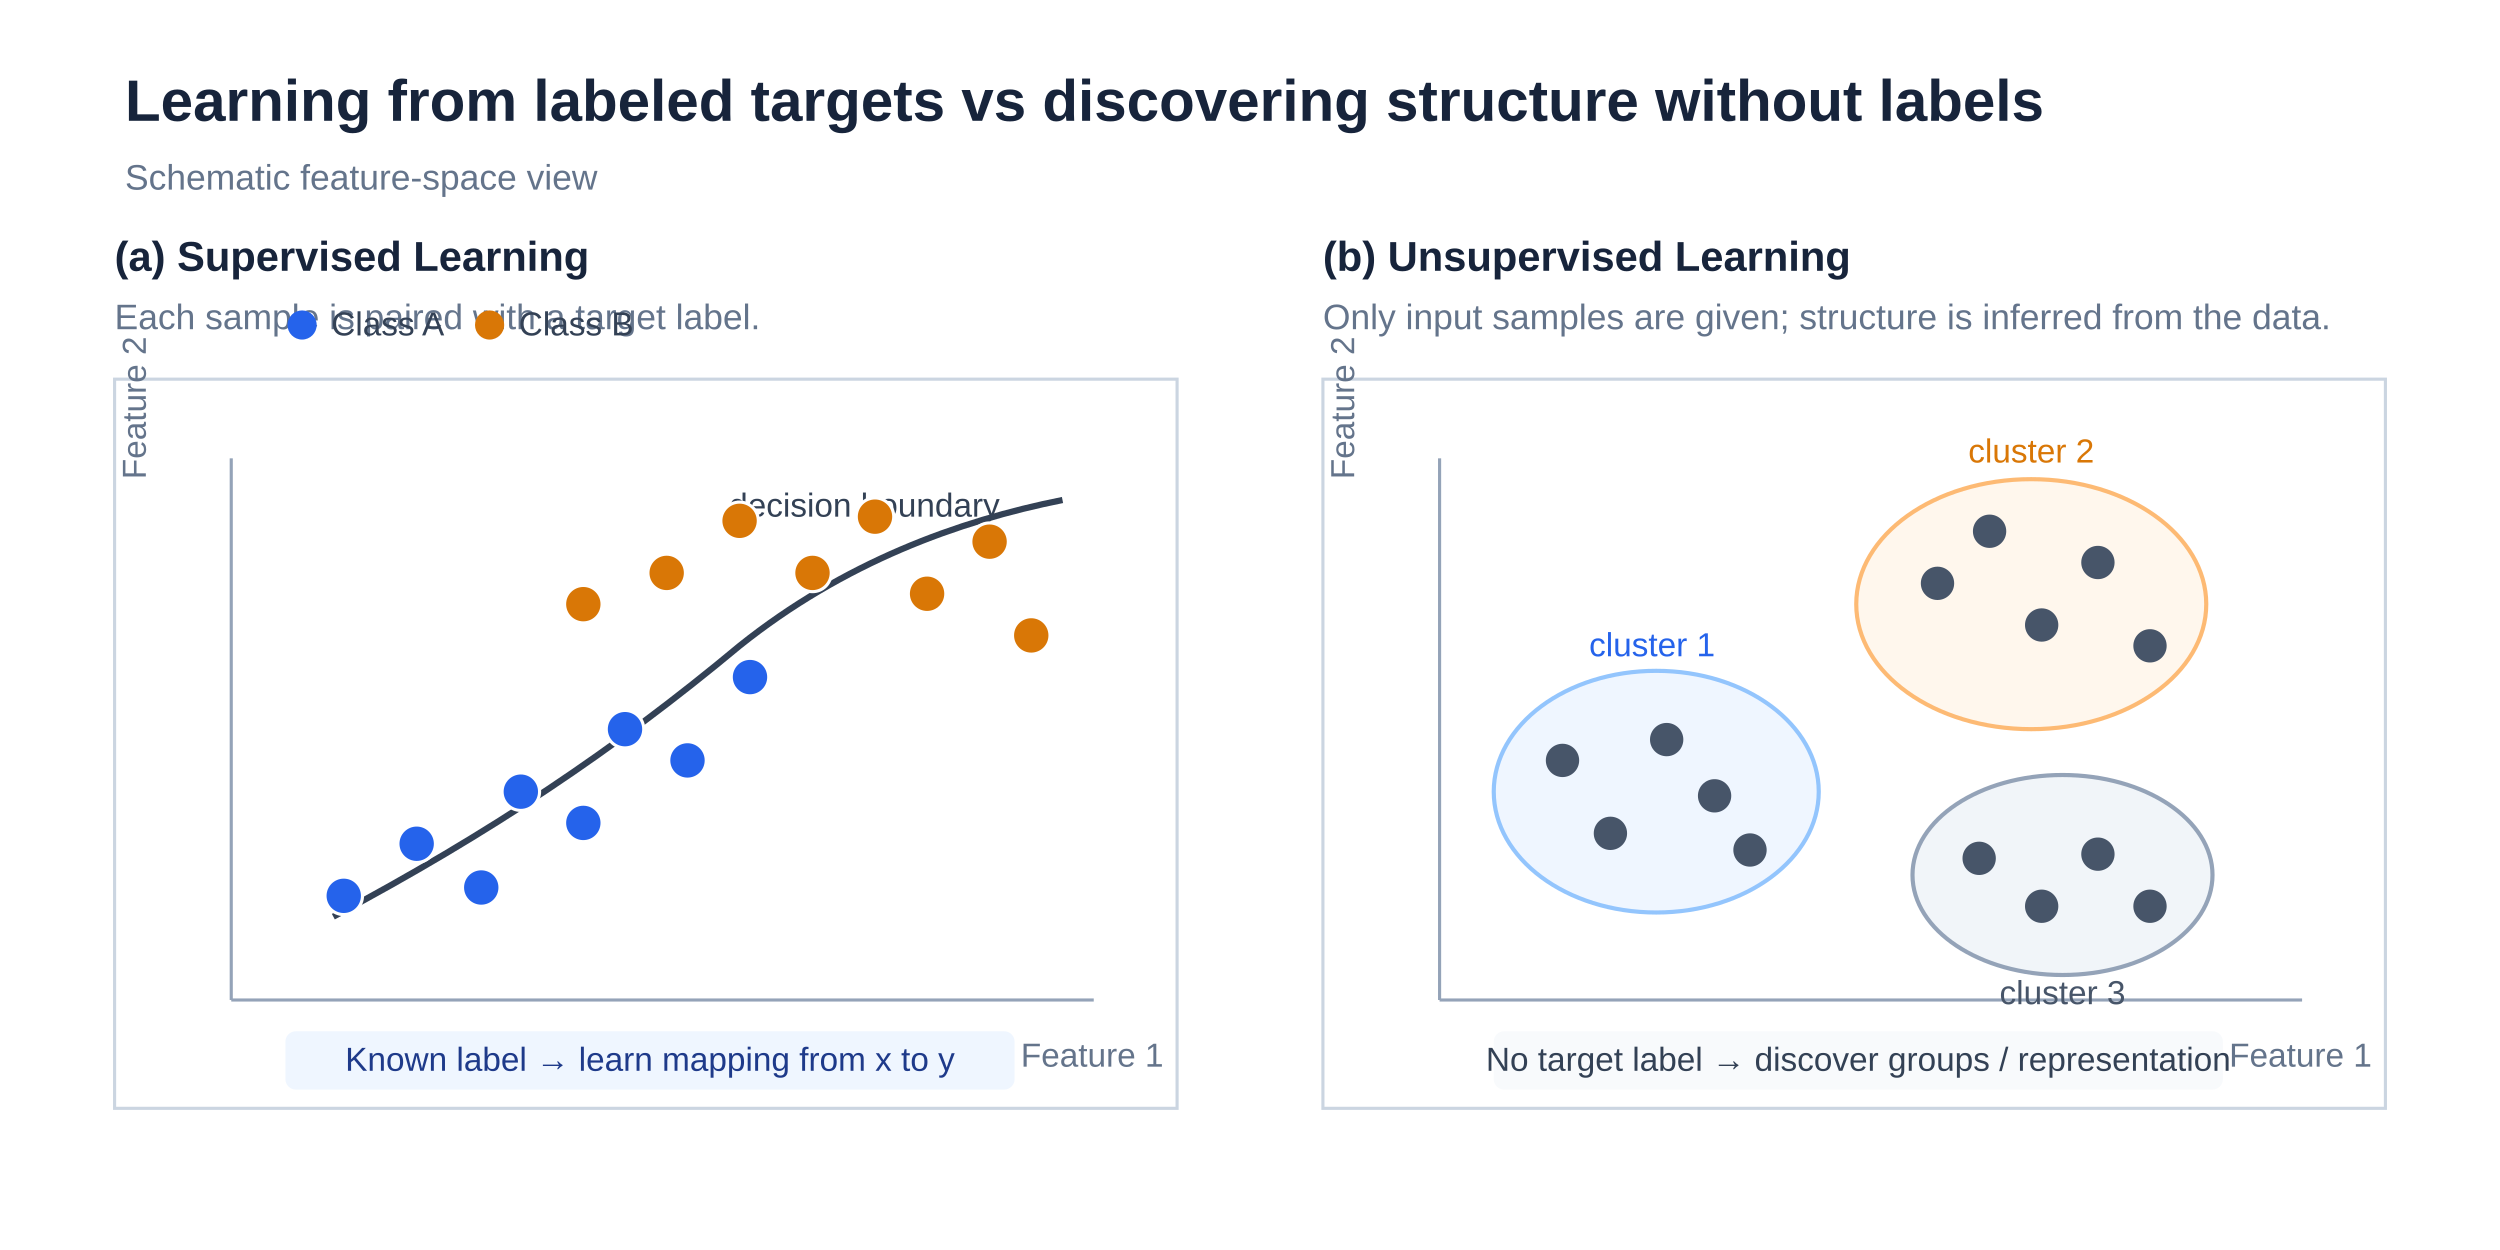
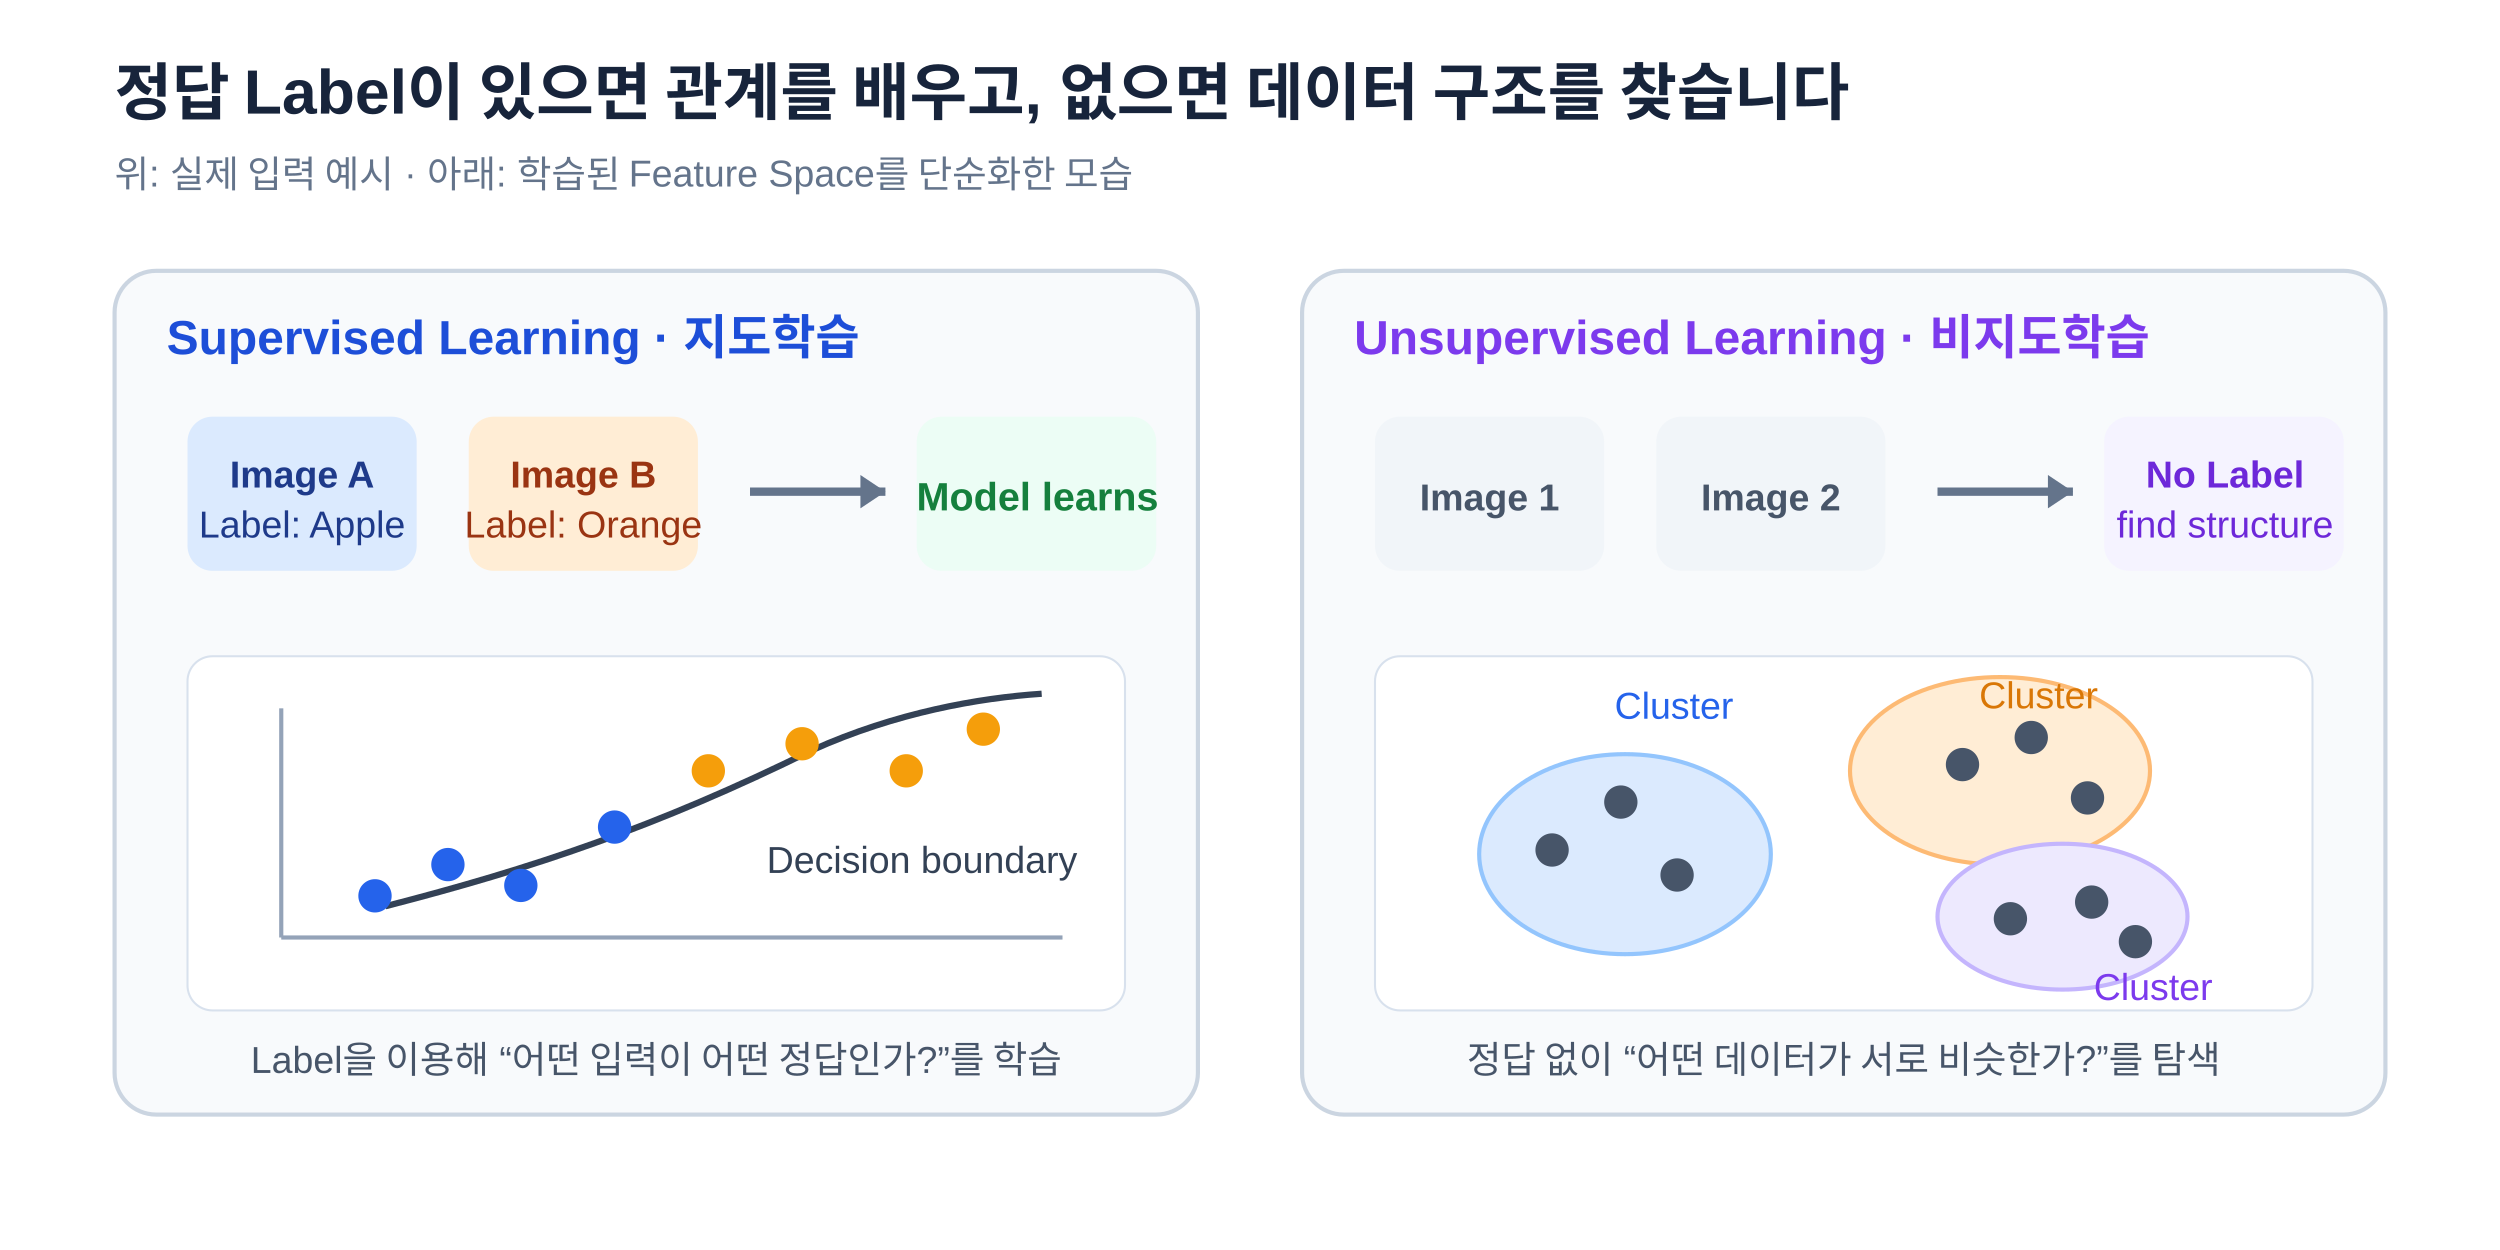
- <svg xmlns="http://www.w3.org/2000/svg" viewBox="0 0 1200 600" role="img" aria-label="Supervised learning and unsupervised learning comparison in paper-style feature space plots">
-   <rect width="1200" height="600" fill="#ffffff" />
-   <text x="60" y="58" font-family="Arial, sans-serif" font-size="28" font-weight="700" fill="#17243b">Learning from labeled targets vs discovering structure without labels</text>
-   <text x="60" y="91" font-family="Arial, sans-serif" font-size="17" fill="#64748b">Schematic feature-space view</text>
-   <g transform="translate(55,130)" font-family="Arial, sans-serif">
-     <text x="0" y="0" font-size="20" font-weight="700" fill="#17243b">(a) Supervised Learning</text>
-     <text x="0" y="28" font-size="17" fill="#64748b">Each sample is paired with a target label.</text>
-     <rect x="0" y="52" width="510" height="350" fill="#ffffff" stroke="#cbd5e1" stroke-width="1.5" />
-     <line x1="56" y1="350" x2="470" y2="350" stroke="#94a3b8" stroke-width="1.5" />
-     <line x1="56" y1="350" x2="56" y2="90" stroke="#94a3b8" stroke-width="1.5" />
-     <text x="435" y="382" font-size="16" fill="#64748b">Feature 1</text>
-     <text x="15" y="100" font-size="16" fill="#64748b" transform="rotate(-90 15 100)">Feature 2</text>
-     <path d="M105 310 C180 270 240 230 300 180 C350 140 405 120 455 110" fill="none" stroke="#334155" stroke-width="3" />
-     <text x="295" y="118" font-size="16" fill="#334155">decision boundary</text>
-     <g fill="#2563eb" stroke="#ffffff" stroke-width="1.5">
-       <circle cx="110" cy="300" r="9" />
-       <circle cx="145" cy="275" r="9" />
-       <circle cx="176" cy="296" r="9" />
-       <circle cx="195" cy="250" r="9" />
-       <circle cx="225" cy="265" r="9" />
-       <circle cx="245" cy="220" r="9" />
-       <circle cx="275" cy="235" r="9" />
-       <circle cx="305" cy="195" r="9" />
+ <svg xmlns="http://www.w3.org/2000/svg" viewBox="0 0 1200 600">
+   <rect width="1200" height="600" fill="#fff" />
+   <text x="55" y="55" font-family="Arial,sans-serif" font-size="30" font-weight="700" fill="#17243b">정답 Label이 있으면 관계를 배우고, 없으면 데이터 구조를 찾습니다</text>
+   <text x="55" y="90" font-family="Arial,sans-serif" font-size="18" fill="#64748b">위: 실제 입력 예시 · 아래: 학습된 Feature Space를 단순화한 모습</text>
+   <g font-family="Arial,sans-serif">
+     <g transform="translate(55 130)">
+       <rect width="520" height="405" rx="20" fill="#f8fafc" stroke="#cbd5e1" stroke-width="2" />
+       <text x="25" y="40" font-size="23" font-weight="700" fill="#1d4ed8">Supervised Learning · 지도학습</text>
+       <g transform="translate(35 70)">
+         <rect width="110" height="74" rx="12" fill="#dbeafe" />
+         <text x="55" y="34" text-anchor="middle" font-size="18" font-weight="700" fill="#1e3a8a">Image A</text>
+         <text x="55" y="58" text-anchor="middle" font-size="18" fill="#1e3a8a">Label: Apple</text>
+         <rect x="135" width="110" height="74" rx="12" fill="#ffedd5" />
+         <text x="190" y="34" text-anchor="middle" font-size="18" font-weight="700" fill="#9a3412">Image B</text>
+         <text x="190" y="58" text-anchor="middle" font-size="18" fill="#9a3412">Label: Orange</text>
+         <path d="M270 36H335" stroke="#64748b" stroke-width="4" />
+         <path d="M335 36l-12-8v16z" fill="#64748b" />
+         <rect x="350" width="115" height="74" rx="12" fill="#ecfdf5" />
+         <text x="408" y="45" text-anchor="middle" font-size="19" font-weight="700" fill="#15803d">Model learns</text>
+       </g>
+       <g transform="translate(35 185)">
+         <rect width="450" height="170" rx="12" fill="#fff" stroke="#d8e1ed" />
+         <line x1="45" y1="135" x2="420" y2="135" stroke="#94a3b8" stroke-width="2" />
+         <line x1="45" y1="135" x2="45" y2="25" stroke="#94a3b8" stroke-width="2" />
+         <path d="M95 120 C165 102 225 82 300 45 C340 27 380 20 410 18" fill="none" stroke="#334155" stroke-width="3" />
+         <g fill="#2563eb">
+           <circle cx="90" cy="115" r="8" />
+           <circle cx="125" cy="100" r="8" />
+           <circle cx="160" cy="110" r="8" />
+           <circle cx="205" cy="82" r="8" />
+         </g>
+         <g fill="#f59e0b">
+           <circle cx="250" cy="55" r="8" />
+           <circle cx="295" cy="42" r="8" />
+           <circle cx="345" cy="55" r="8" />
+           <circle cx="382" cy="35" r="8" />
+         </g>
+         <text x="278" y="104" font-size="18" fill="#334155">Decision boundary</text>
+       </g>
+       <text x="260" y="385" text-anchor="middle" font-size="18" fill="#475569">Label을 이용해 “어떤 입력이 어떤 정답인가?”를 학습</text>
    </g>
-     <g fill="#d97706" stroke="#ffffff" stroke-width="1.5">
-       <circle cx="225" cy="160" r="9" />
-       <circle cx="265" cy="145" r="9" />
-       <circle cx="300" cy="120" r="9" />
-       <circle cx="335" cy="145" r="9" />
-       <circle cx="365" cy="118" r="9" />
-       <circle cx="390" cy="155" r="9" />
-       <circle cx="420" cy="130" r="9" />
-       <circle cx="440" cy="175" r="9" />
+     <g transform="translate(625 130)">
+       <rect width="520" height="405" rx="20" fill="#f8fafc" stroke="#cbd5e1" stroke-width="2" />
+       <text x="25" y="40" font-size="23" font-weight="700" fill="#7c3aed">Unsupervised Learning · 비지도학습</text>
+       <g transform="translate(35 70)">
+         <rect width="110" height="74" rx="12" fill="#f1f5f9" />
+         <text x="55" y="45" text-anchor="middle" font-size="18" font-weight="700" fill="#475569">Image 1</text>
+         <rect x="135" width="110" height="74" rx="12" fill="#f1f5f9" />
+         <text x="190" y="45" text-anchor="middle" font-size="18" font-weight="700" fill="#475569">Image 2</text>
+         <path d="M270 36H335" stroke="#64748b" stroke-width="4" />
+         <path d="M335 36l-12-8v16z" fill="#64748b" />
+         <rect x="350" width="115" height="74" rx="12" fill="#f5f3ff" />
+         <text x="408" y="34" text-anchor="middle" font-size="18" font-weight="700" fill="#6d28d9">No Label</text>
+         <text x="408" y="58" text-anchor="middle" font-size="18" fill="#6d28d9">find structure</text>
+       </g>
+       <g transform="translate(35 185)">
+         <rect width="450" height="170" rx="12" fill="#fff" stroke="#d8e1ed" />
+         <ellipse cx="120" cy="95" rx="70" ry="48" fill="#dbeafe" stroke="#93c5fd" stroke-width="2" />
+         <ellipse cx="300" cy="55" rx="72" ry="45" fill="#ffedd5" stroke="#fdba74" stroke-width="2" />
+         <ellipse cx="330" cy="125" rx="60" ry="35" fill="#ede9fe" stroke="#c4b5fd" stroke-width="2" />
+         <g fill="#475569">
+           <circle cx="85" cy="93" r="8" />
+           <circle cx="118" cy="70" r="8" />
+           <circle cx="145" cy="105" r="8" />
+           <circle cx="282" cy="52" r="8" />
+           <circle cx="315" cy="39" r="8" />
+           <circle cx="342" cy="68" r="8" />
+           <circle cx="305" cy="126" r="8" />
+           <circle cx="344" cy="118" r="8" />
+           <circle cx="365" cy="137" r="8" />
+         </g>
+         <text x="115" y="30" font-size="18" fill="#2563eb">Cluster</text>
+         <text x="290" y="25" font-size="18" fill="#d97706">Cluster</text>
+         <text x="345" y="165" font-size="18" fill="#7c3aed">Cluster</text>
+       </g>
+       <text x="260" y="385" text-anchor="middle" font-size="18" fill="#475569">정답 없이 “어떤 데이터가 서로 비슷한가?”를 탐색</text>
    </g>
-     <g font-size="16" fill="#334155">
-       <circle cx="90" cy="26" r="7" fill="#2563eb" />
-       <text x="104" y="31">Class A</text>
-       <circle cx="180" cy="26" r="7" fill="#d97706" />
-       <text x="194" y="31">Class B</text>
-     </g>
-     <rect x="82" y="365" width="350" height="28" rx="5" fill="#eff6ff" />
-     <text x="257" y="384" text-anchor="middle" font-size="16" fill="#1e3a8a">Known label → learn mapping from x to y</text>
-   </g>
-   <g transform="translate(635,130)" font-family="Arial, sans-serif">
-     <text x="0" y="0" font-size="20" font-weight="700" fill="#17243b">(b) Unsupervised Learning</text>
-     <text x="0" y="28" font-size="17" fill="#64748b">Only input samples are given; structure is inferred from the data.</text>
-     <rect x="0" y="52" width="510" height="350" fill="#ffffff" stroke="#cbd5e1" stroke-width="1.5" />
-     <line x1="56" y1="350" x2="470" y2="350" stroke="#94a3b8" stroke-width="1.5" />
-     <line x1="56" y1="350" x2="56" y2="90" stroke="#94a3b8" stroke-width="1.5" />
-     <text x="435" y="382" font-size="16" fill="#64748b">Feature 1</text>
-     <text x="15" y="100" font-size="16" fill="#64748b" transform="rotate(-90 15 100)">Feature 2</text>
-     <ellipse cx="160" cy="250" rx="78" ry="58" fill="#eff6ff" stroke="#93c5fd" stroke-width="2" />
-     <ellipse cx="340" cy="160" rx="84" ry="60" fill="#fff7ed" stroke="#fdba74" stroke-width="2" />
-     <ellipse cx="355" cy="290" rx="72" ry="48" fill="#f1f5f9" stroke="#94a3b8" stroke-width="2" />
-     <g fill="#475569">
-       <circle cx="115" cy="235" r="8" />
-       <circle cx="138" cy="270" r="8" />
-       <circle cx="165" cy="225" r="8" />
-       <circle cx="188" cy="252" r="8" />
-       <circle cx="205" cy="278" r="8" />
-       <circle cx="295" cy="150" r="8" />
-       <circle cx="320" cy="125" r="8" />
-       <circle cx="345" cy="170" r="8" />
-       <circle cx="372" cy="140" r="8" />
-       <circle cx="397" cy="180" r="8" />
-       <circle cx="315" cy="282" r="8" />
-       <circle cx="345" cy="305" r="8" />
-       <circle cx="372" cy="280" r="8" />
-       <circle cx="397" cy="305" r="8" />
-     </g>
-     <text x="158" y="185" text-anchor="middle" font-size="16" fill="#2563eb">cluster 1</text>
-     <text x="340" y="92" text-anchor="middle" font-size="16" fill="#d97706">cluster 2</text>
-     <text x="355" y="352" text-anchor="middle" font-size="16" fill="#475569">cluster 3</text>
-     <rect x="82" y="365" width="350" height="28" rx="5" fill="#f8fafc" />
-     <text x="257" y="384" text-anchor="middle" font-size="16" fill="#334155">No target label → discover groups / representation</text>
  </g>
</svg>
